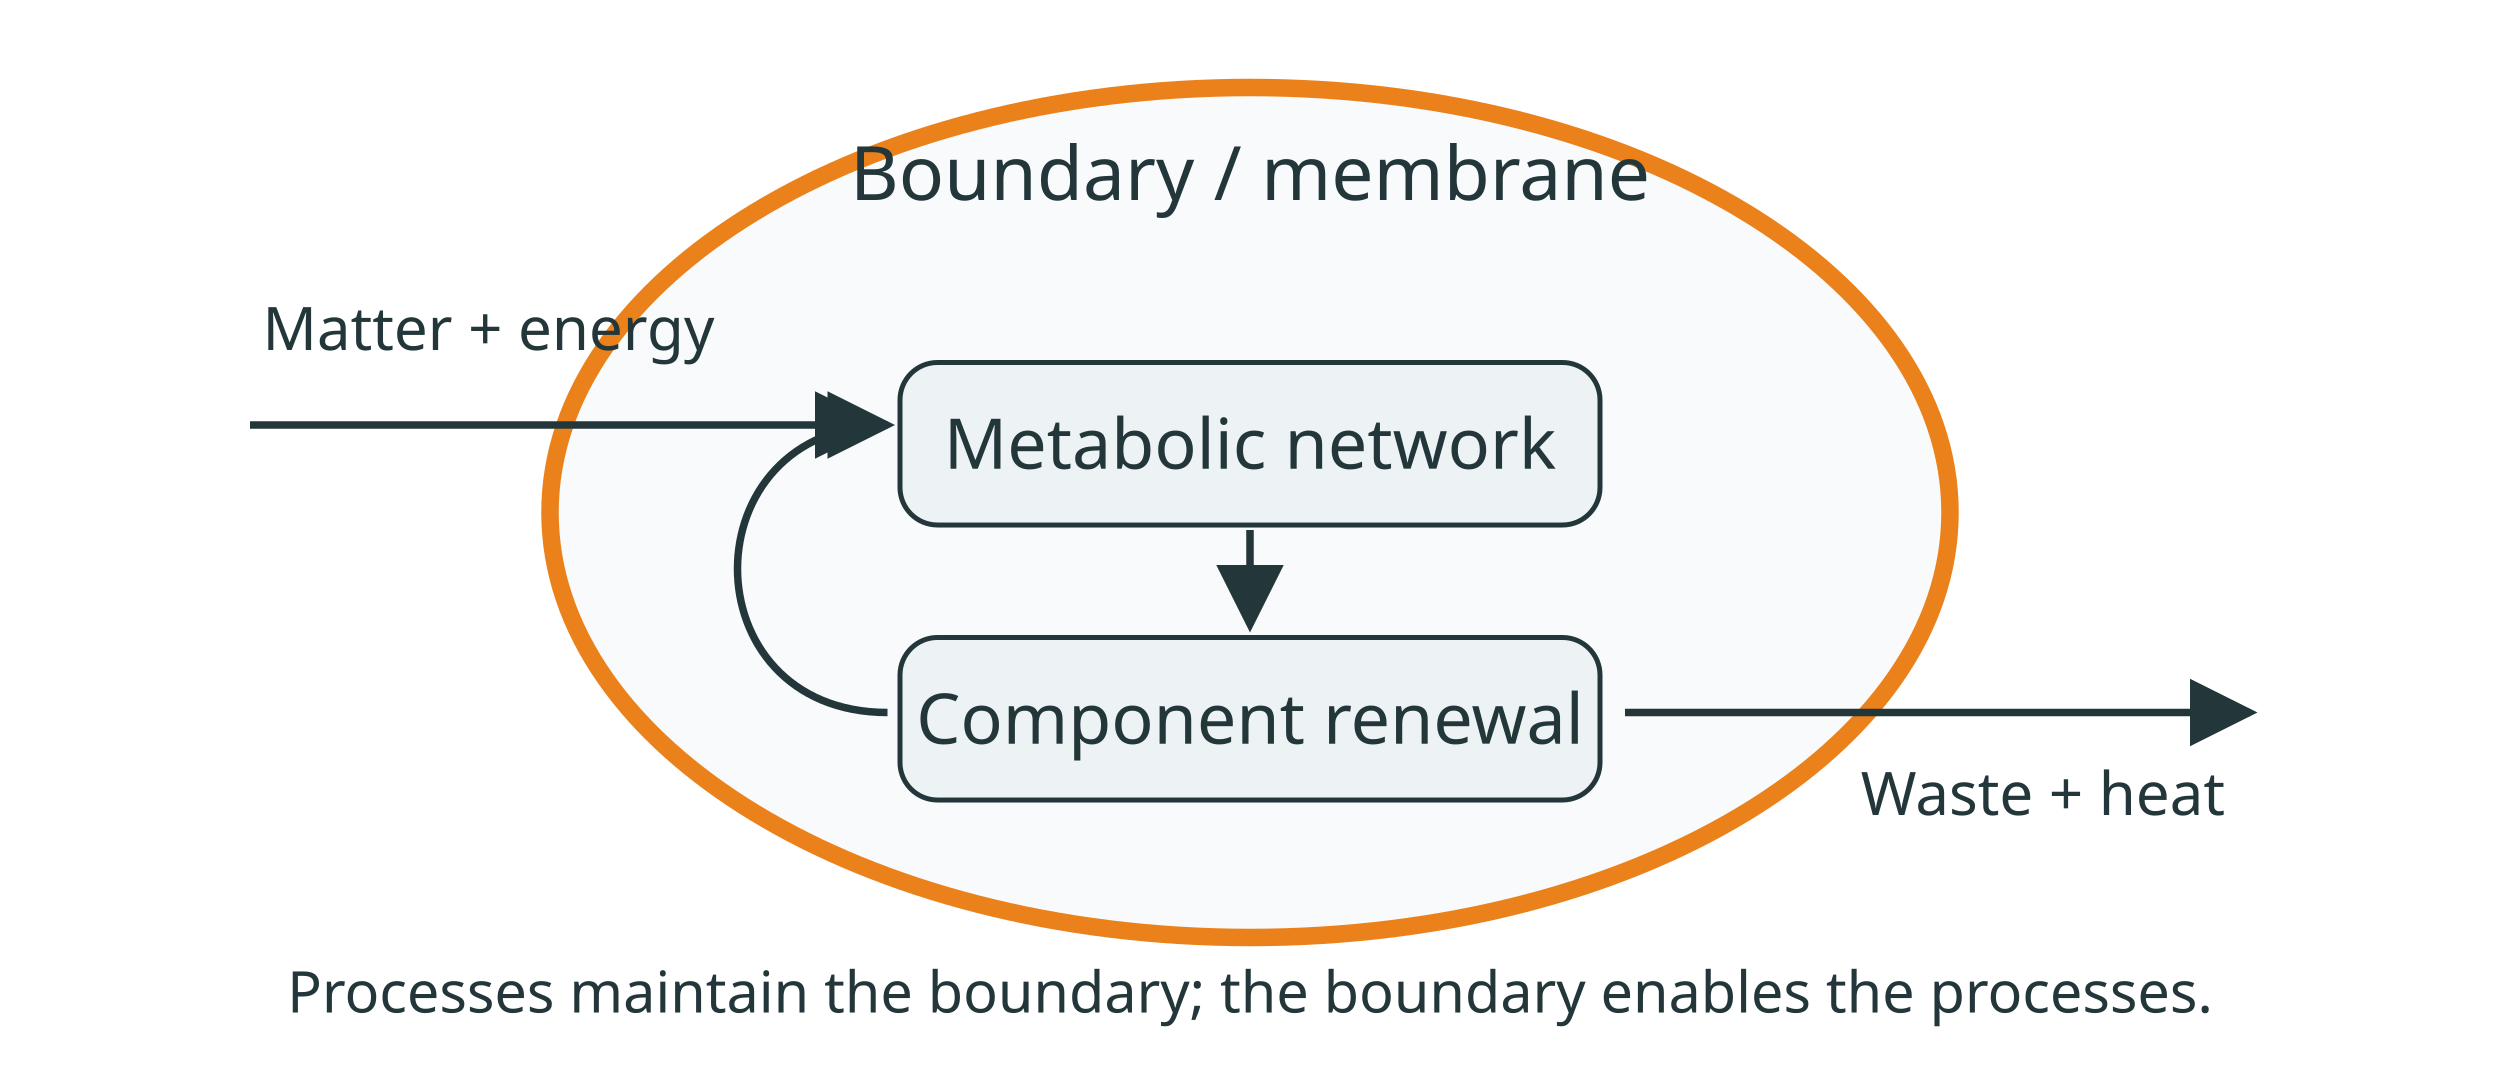
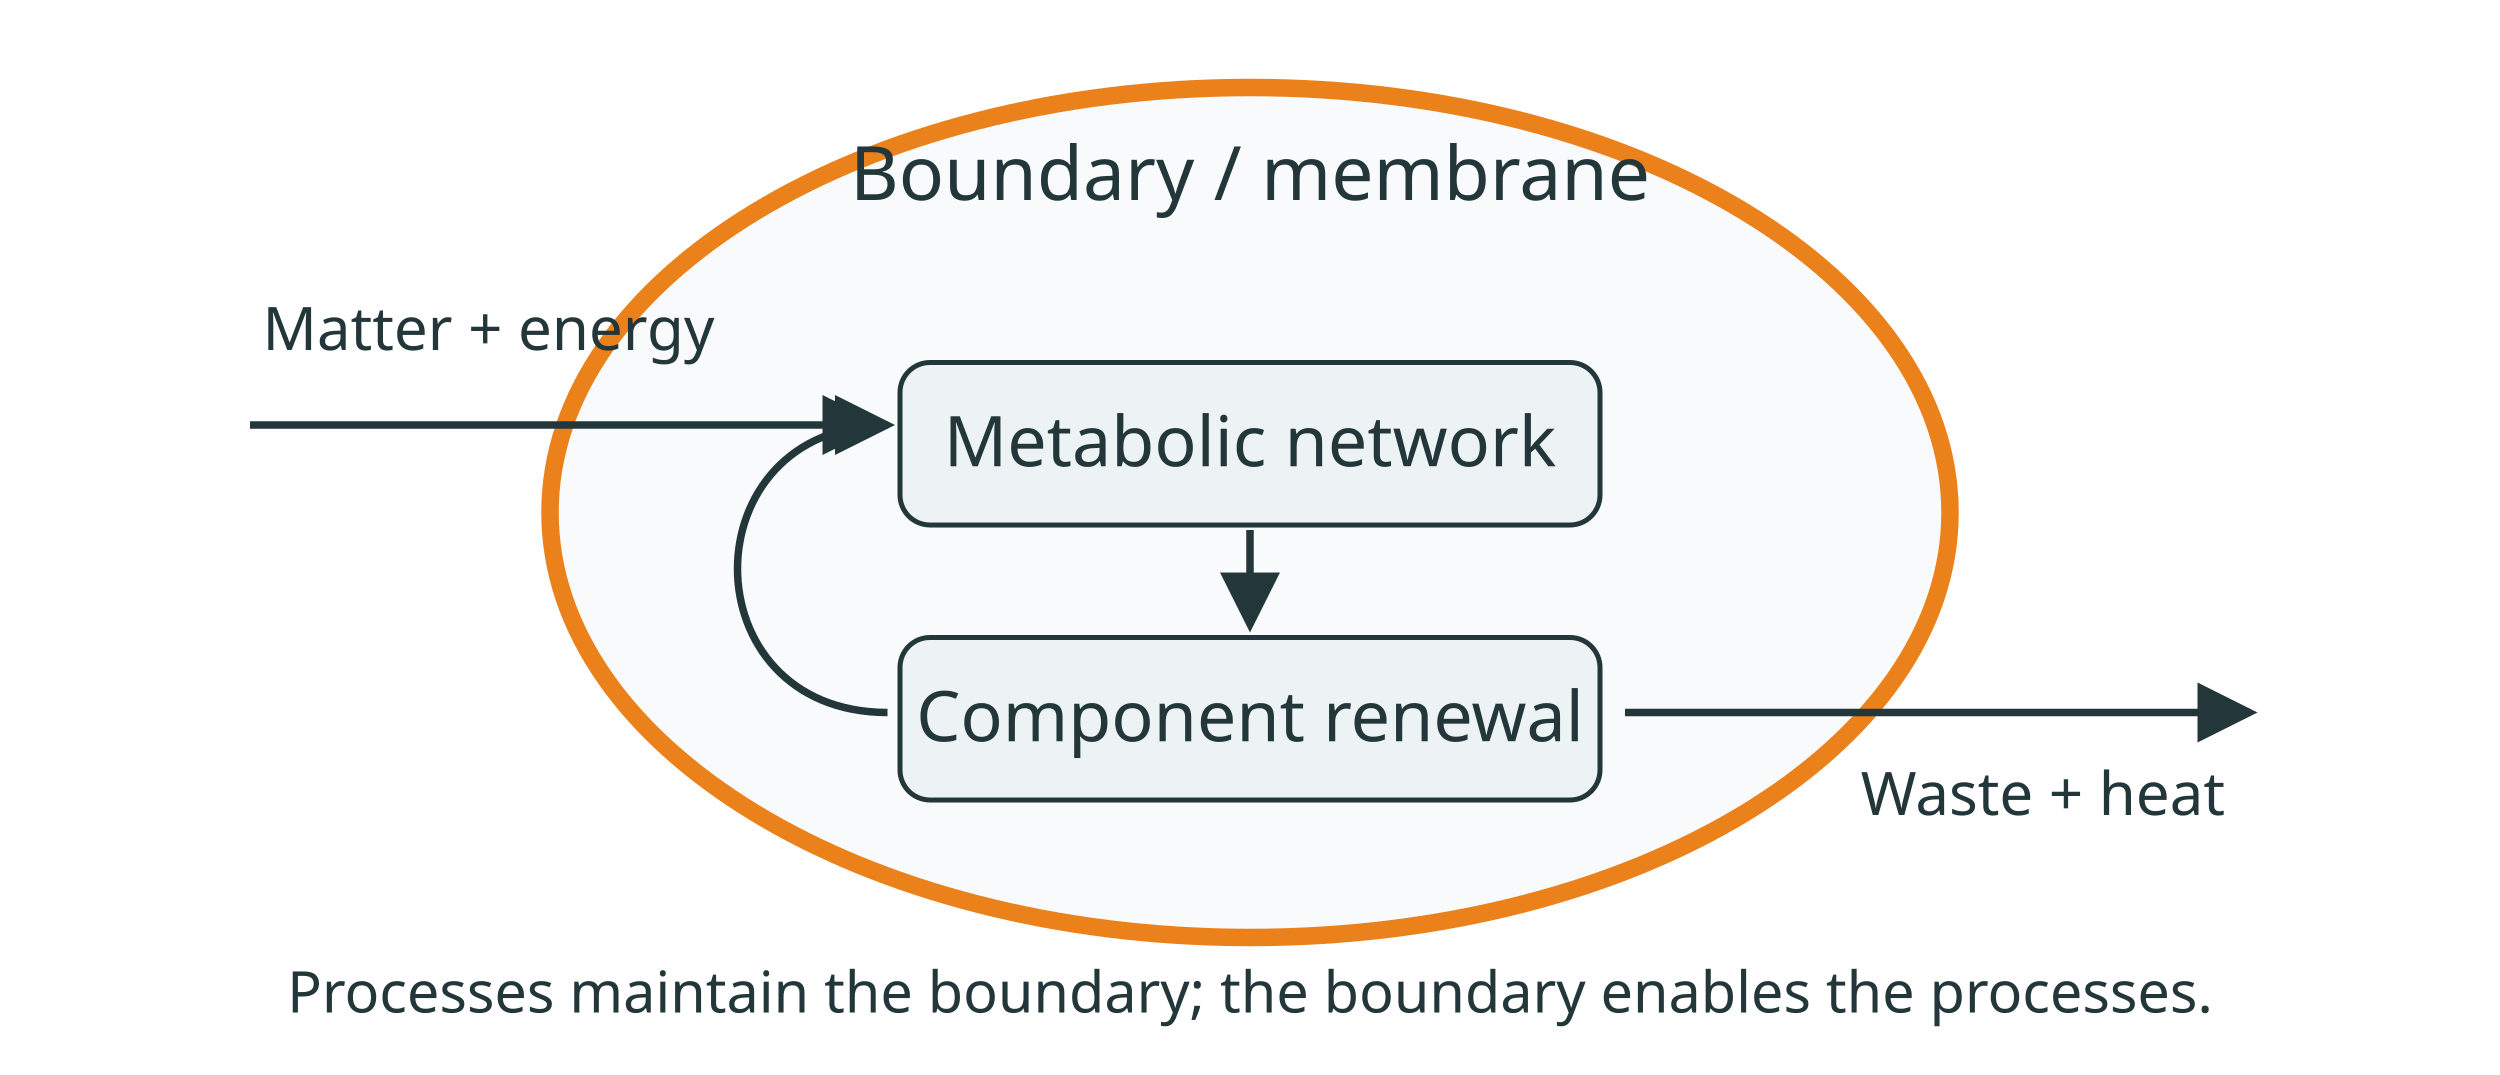
<svg xmlns="http://www.w3.org/2000/svg" viewBox="0 0 1000 430">
  <defs>
-     <marker id="arrow" markerWidth="9" markerHeight="9" refX="8" refY="4.5" orient="auto">
-       <path d="M0 0 L9 4.5 L0 9 Z" fill="#23373b" />
+     <marker id="arrow" markerWidth="8" markerHeight="8" refX="7" refY="4" orient="auto">
+       <path d="M0 0 L8 4 L0 8 Z" fill="#23373b" />
+     </marker>
+     <marker id="arrow-accent" markerWidth="8" markerHeight="8" refX="7" refY="4" orient="auto">
+       <path d="M0 0 L8 4 L0 8 Z" fill="#eb811b" />
    </marker>
  </defs>
  <g font-family="Fira Sans, sans-serif">
    <ellipse cx="500" cy="205" rx="280" ry="170" fill="#f8fafb" stroke="#eb811b" stroke-width="7" />
    <text x="500" y="80" font-size="30" text-anchor="middle" fill="#23373b">Boundary / membrane</text>
-     <rect x="360" y="145" width="280" height="65" rx="15" fill="#edf3f4" stroke="#23373b" stroke-width="2" />
-     <text x="500.0" y="187.5" font-size="28" text-anchor="middle" fill="#23373b">Metabolic network</text>
-     <rect x="360" y="255" width="280" height="65" rx="15" fill="#edf3f4" stroke="#23373b" stroke-width="2" />
-     <text x="500.0" y="297.5" font-size="28" text-anchor="middle" fill="#23373b">Component renewal</text>
+     <rect x="360" y="145" width="280" height="65" rx="12" fill="#edf3f4" stroke="#23373b" stroke-width="2" />
+     <text x="500.0" y="186.5" font-size="28" text-anchor="middle" fill="#23373b">Metabolic network</text>
+     <rect x="360" y="255" width="280" height="65" rx="12" fill="#edf3f4" stroke="#23373b" stroke-width="2" />
+     <text x="500.0" y="296.5" font-size="28" text-anchor="middle" fill="#23373b">Component renewal</text>
    <path d="M500 212 L500 250" fill="none" stroke="#23373b" stroke-width="3" marker-end="url(#arrow)" />
    <path d="M355 285 C275 285 275 170 355 170" fill="none" stroke="#23373b" stroke-width="3" marker-end="url(#arrow)" />
    <path d="M100 170 L350 170" fill="none" stroke="#23373b" stroke-width="3" marker-end="url(#arrow)" />
    <text x="105" y="140" font-size="24" text-anchor="start" fill="#23373b">Matter + energy</text>
    <path d="M650 285 L900 285" fill="none" stroke="#23373b" stroke-width="3" marker-end="url(#arrow)" />
    <text x="890" y="326" font-size="24" text-anchor="end" fill="#23373b">Waste + heat</text>
    <text x="500" y="405" font-size="23" text-anchor="middle" fill="#23373b">Processes maintain the boundary; the boundary enables the processes.</text>
  </g>
</svg>
